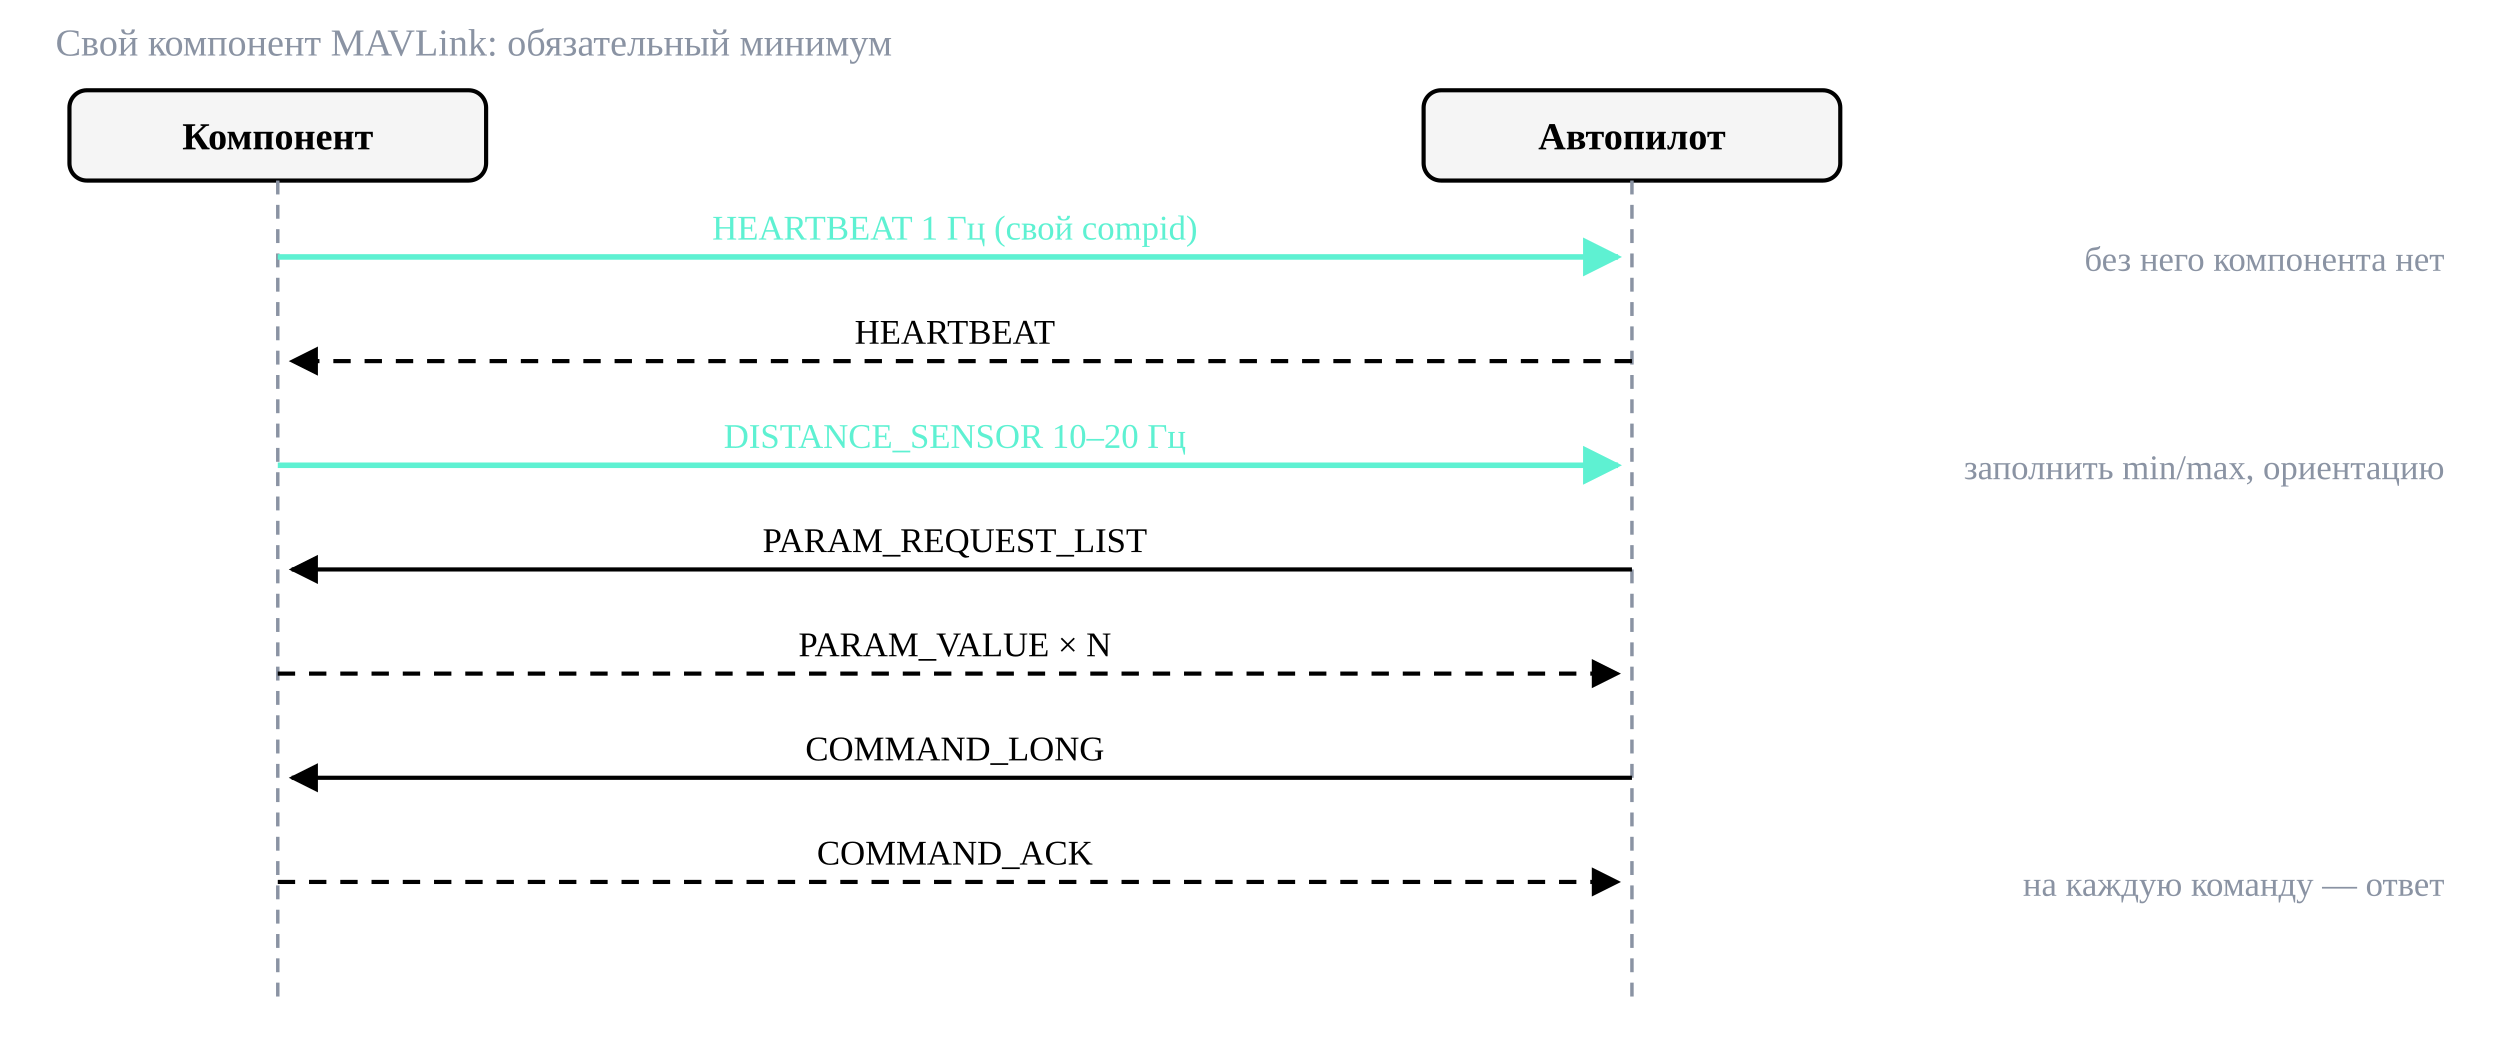
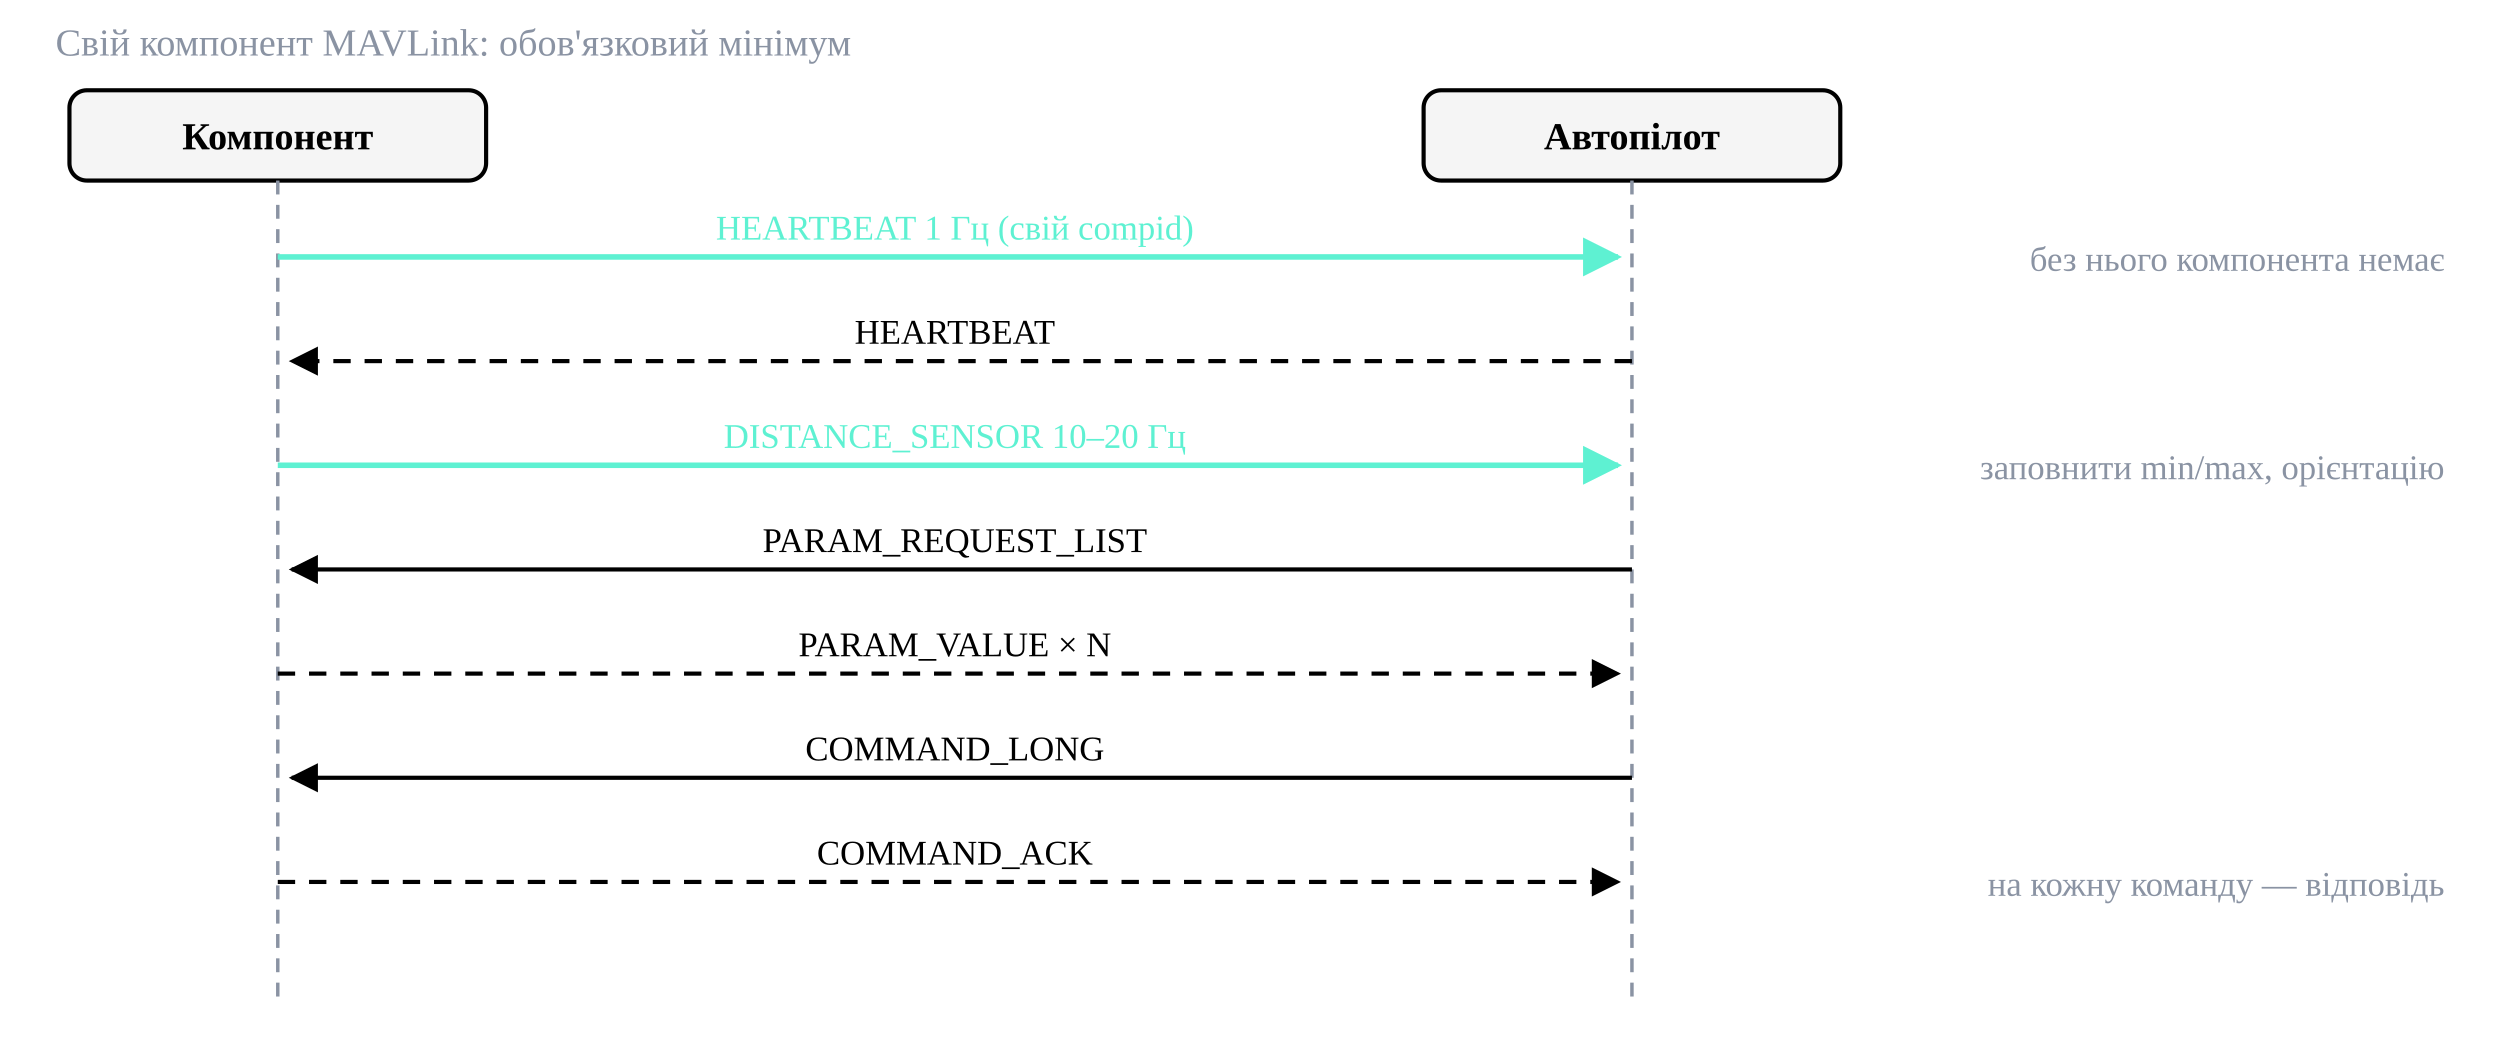
<svg xmlns="http://www.w3.org/2000/svg" viewBox="0 0 720 300" width="100%" role="img" aria-labelledby="t" style="max-width:720px;display:block;margin:0 auto">
  <style>text{font-family: var(--gc-font-mono, ui-monospace, Menlo, monospace); font-size: 12px;fill:currentColor} .m{fill:var(--gc-ink-muted, #8a93a3)} .a{fill:var(--gc-accent-hud, #5ef1d2)} .w{fill:var(--gc-signal-amber, #f0b24c)} .d{fill:var(--gc-signal-red, #e8636b)} .box{fill:var(--gc-surface-200, rgba(128,128,128,0.08));stroke:currentColor;stroke-width:1.2} .boxa{fill:var(--gc-surface-200, rgba(128,128,128,0.08));stroke:var(--gc-accent-hud, #5ef1d2);stroke-width:1.6} .ln{stroke:currentColor;stroke-width:1.2;fill:none} .lna{stroke:var(--gc-accent-hud, #5ef1d2);stroke-width:1.6;fill:none} .lnm{stroke:var(--gc-ink-muted, #8a93a3);stroke-width:1;fill:none;stroke-dasharray:4 3} .t{font-size:11px} .b{font-weight:600}</style>
  <defs>
    <marker id="ar" viewBox="0 0 10 10" refX="9" refY="5" markerWidth="7" markerHeight="7" orient="auto-start-reverse">
      <path d="M0 0L10 5L0 10z" fill="currentColor" />
    </marker>
    <marker id="ara" viewBox="0 0 10 10" refX="9" refY="5" markerWidth="7" markerHeight="7" orient="auto-start-reverse">
      <path d="M0 0L10 5L0 10z" fill="var(--gc-accent-hud, #5ef1d2)" />
    </marker>
  </defs>
-   <text x="16" y="16" text-anchor="start" class="m t">Свой компонент MAVLink: обязательный минимум</text>
+   <text x="16" y="16" text-anchor="start" class="m t">Свій компонент MAVLink: обов'язковий мінімум</text>
  <rect class="box" x="20.0" y="26" width="120" height="26" rx="5" />
  <text x="80.0" y="43" text-anchor="middle" class="b" style="font-size:11px">Компонент</text>
  <line class="lnm" x1="80.0" y1="52" x2="80.0" y2="290" />
  <rect class="box" x="410.0" y="26" width="120" height="26" rx="5" />
-   <text x="470.0" y="43" text-anchor="middle" class="b" style="font-size:11px">Автопилот</text>
+   <text x="470.0" y="43" text-anchor="middle" class="b" style="font-size:11px">Автопілот</text>
  <line class="lnm" x1="470.0" y1="52" x2="470.0" y2="290" />
  <path class="lna" d="M80.0 74 L466.0 74" marker-end="url(#ara)" />
-   <text x="275.0" y="69" text-anchor="middle" class="a t" style="font-size:10px">HEARTBEAT 1 Гц (свой compid)</text>
+   <text x="275.0" y="69" text-anchor="middle" class="a t" style="font-size:10px">HEARTBEAT 1 Гц (свій compid)</text>
  <path class="ln" style="stroke-dasharray:5 4" d="M470.0 104 L84.0 104" marker-end="url(#ar)" />
  <text x="275.0" y="99" text-anchor="middle" class="t" style="font-size:10px">HEARTBEAT</text>
  <path class="lna" d="M80.0 134 L466.0 134" marker-end="url(#ara)" />
  <text x="275.0" y="129" text-anchor="middle" class="a t" style="font-size:10px">DISTANCE_SENSOR 10–20 Гц</text>
  <path class="ln" d="M470.0 164 L84.0 164" marker-end="url(#ar)" />
  <text x="275.0" y="159" text-anchor="middle" class="t" style="font-size:10px">PARAM_REQUEST_LIST</text>
  <path class="ln" style="stroke-dasharray:5 4" d="M80.0 194 L466.0 194" marker-end="url(#ar)" />
  <text x="275.0" y="189" text-anchor="middle" class="t" style="font-size:10px">PARAM_VALUE × N</text>
  <path class="ln" d="M470.0 224 L84.0 224" marker-end="url(#ar)" />
  <text x="275.0" y="219" text-anchor="middle" class="t" style="font-size:10px">COMMAND_LONG</text>
  <path class="ln" style="stroke-dasharray:5 4" d="M80.0 254 L466.0 254" marker-end="url(#ar)" />
  <text x="275.0" y="249" text-anchor="middle" class="t" style="font-size:10px">COMMAND_ACK</text>
-   <text x="704" y="78" text-anchor="end" class="m t" style="font-size:10px">без него компонента нет</text>
-   <text x="704" y="138" text-anchor="end" class="m t" style="font-size:10px">заполнить min/max, ориентацию</text>
-   <text x="704" y="258" text-anchor="end" class="m t" style="font-size:10px">на каждую команду — ответ</text>
+   <text x="704" y="78" text-anchor="end" class="m t" style="font-size:10px">без нього компонента немає</text>
+   <text x="704" y="138" text-anchor="end" class="m t" style="font-size:10px">заповнити min/max, орієнтацію</text>
+   <text x="704" y="258" text-anchor="end" class="m t" style="font-size:10px">на кожну команду — відповідь</text>
</svg>
